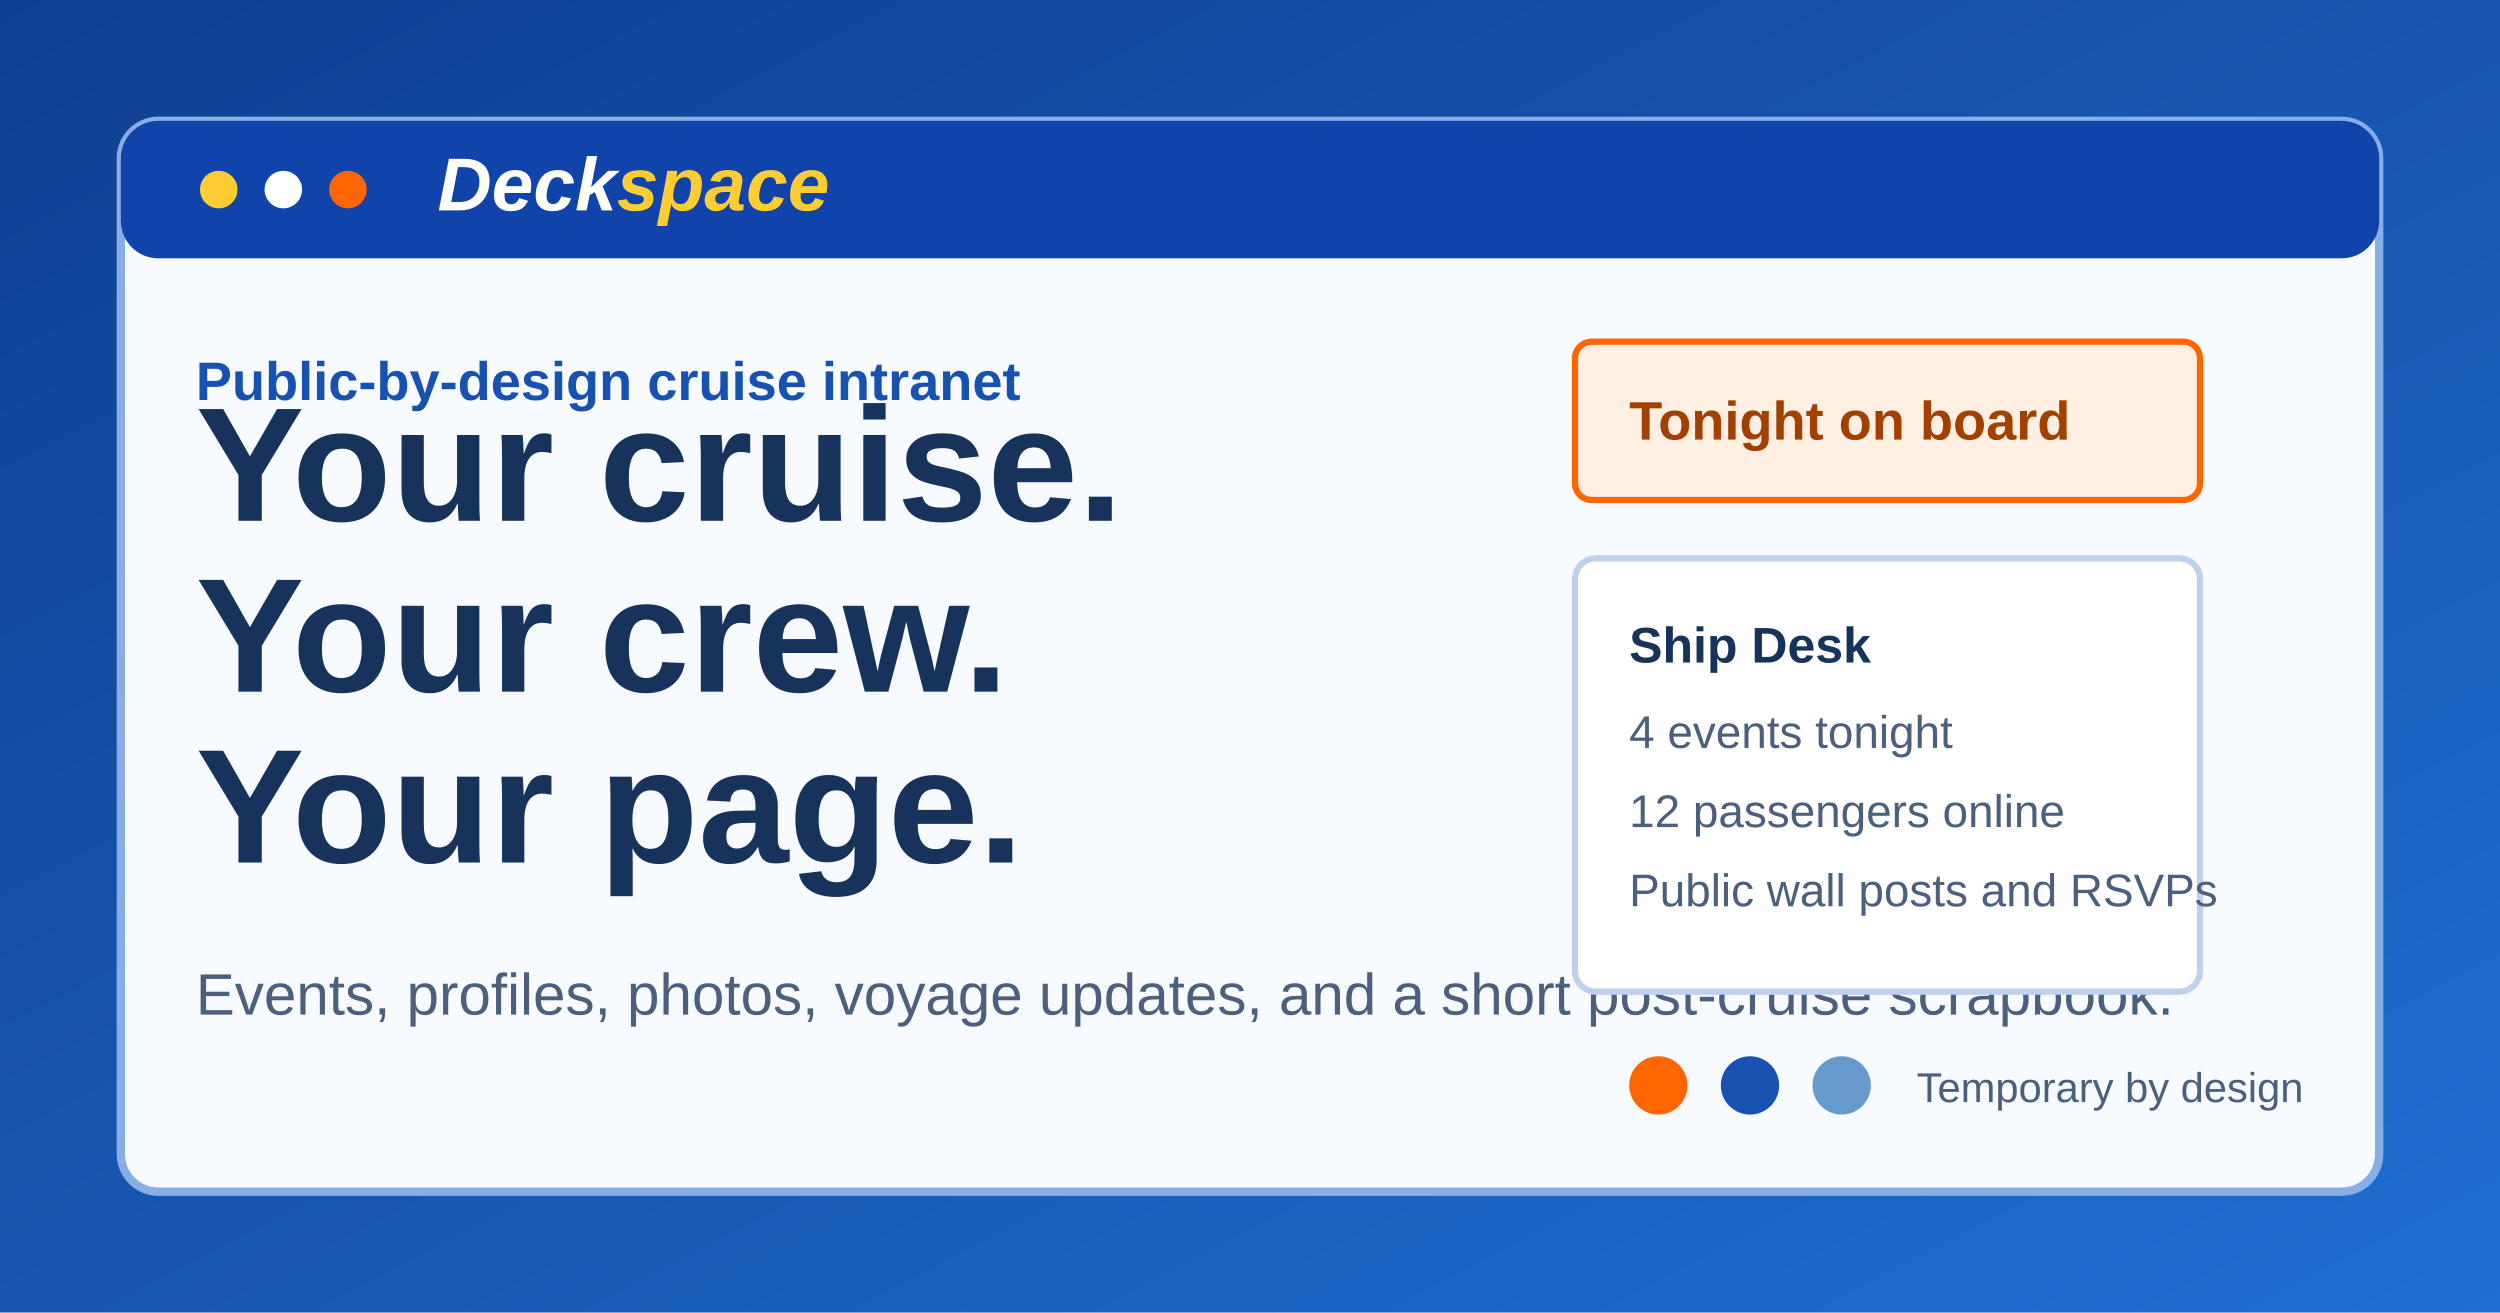
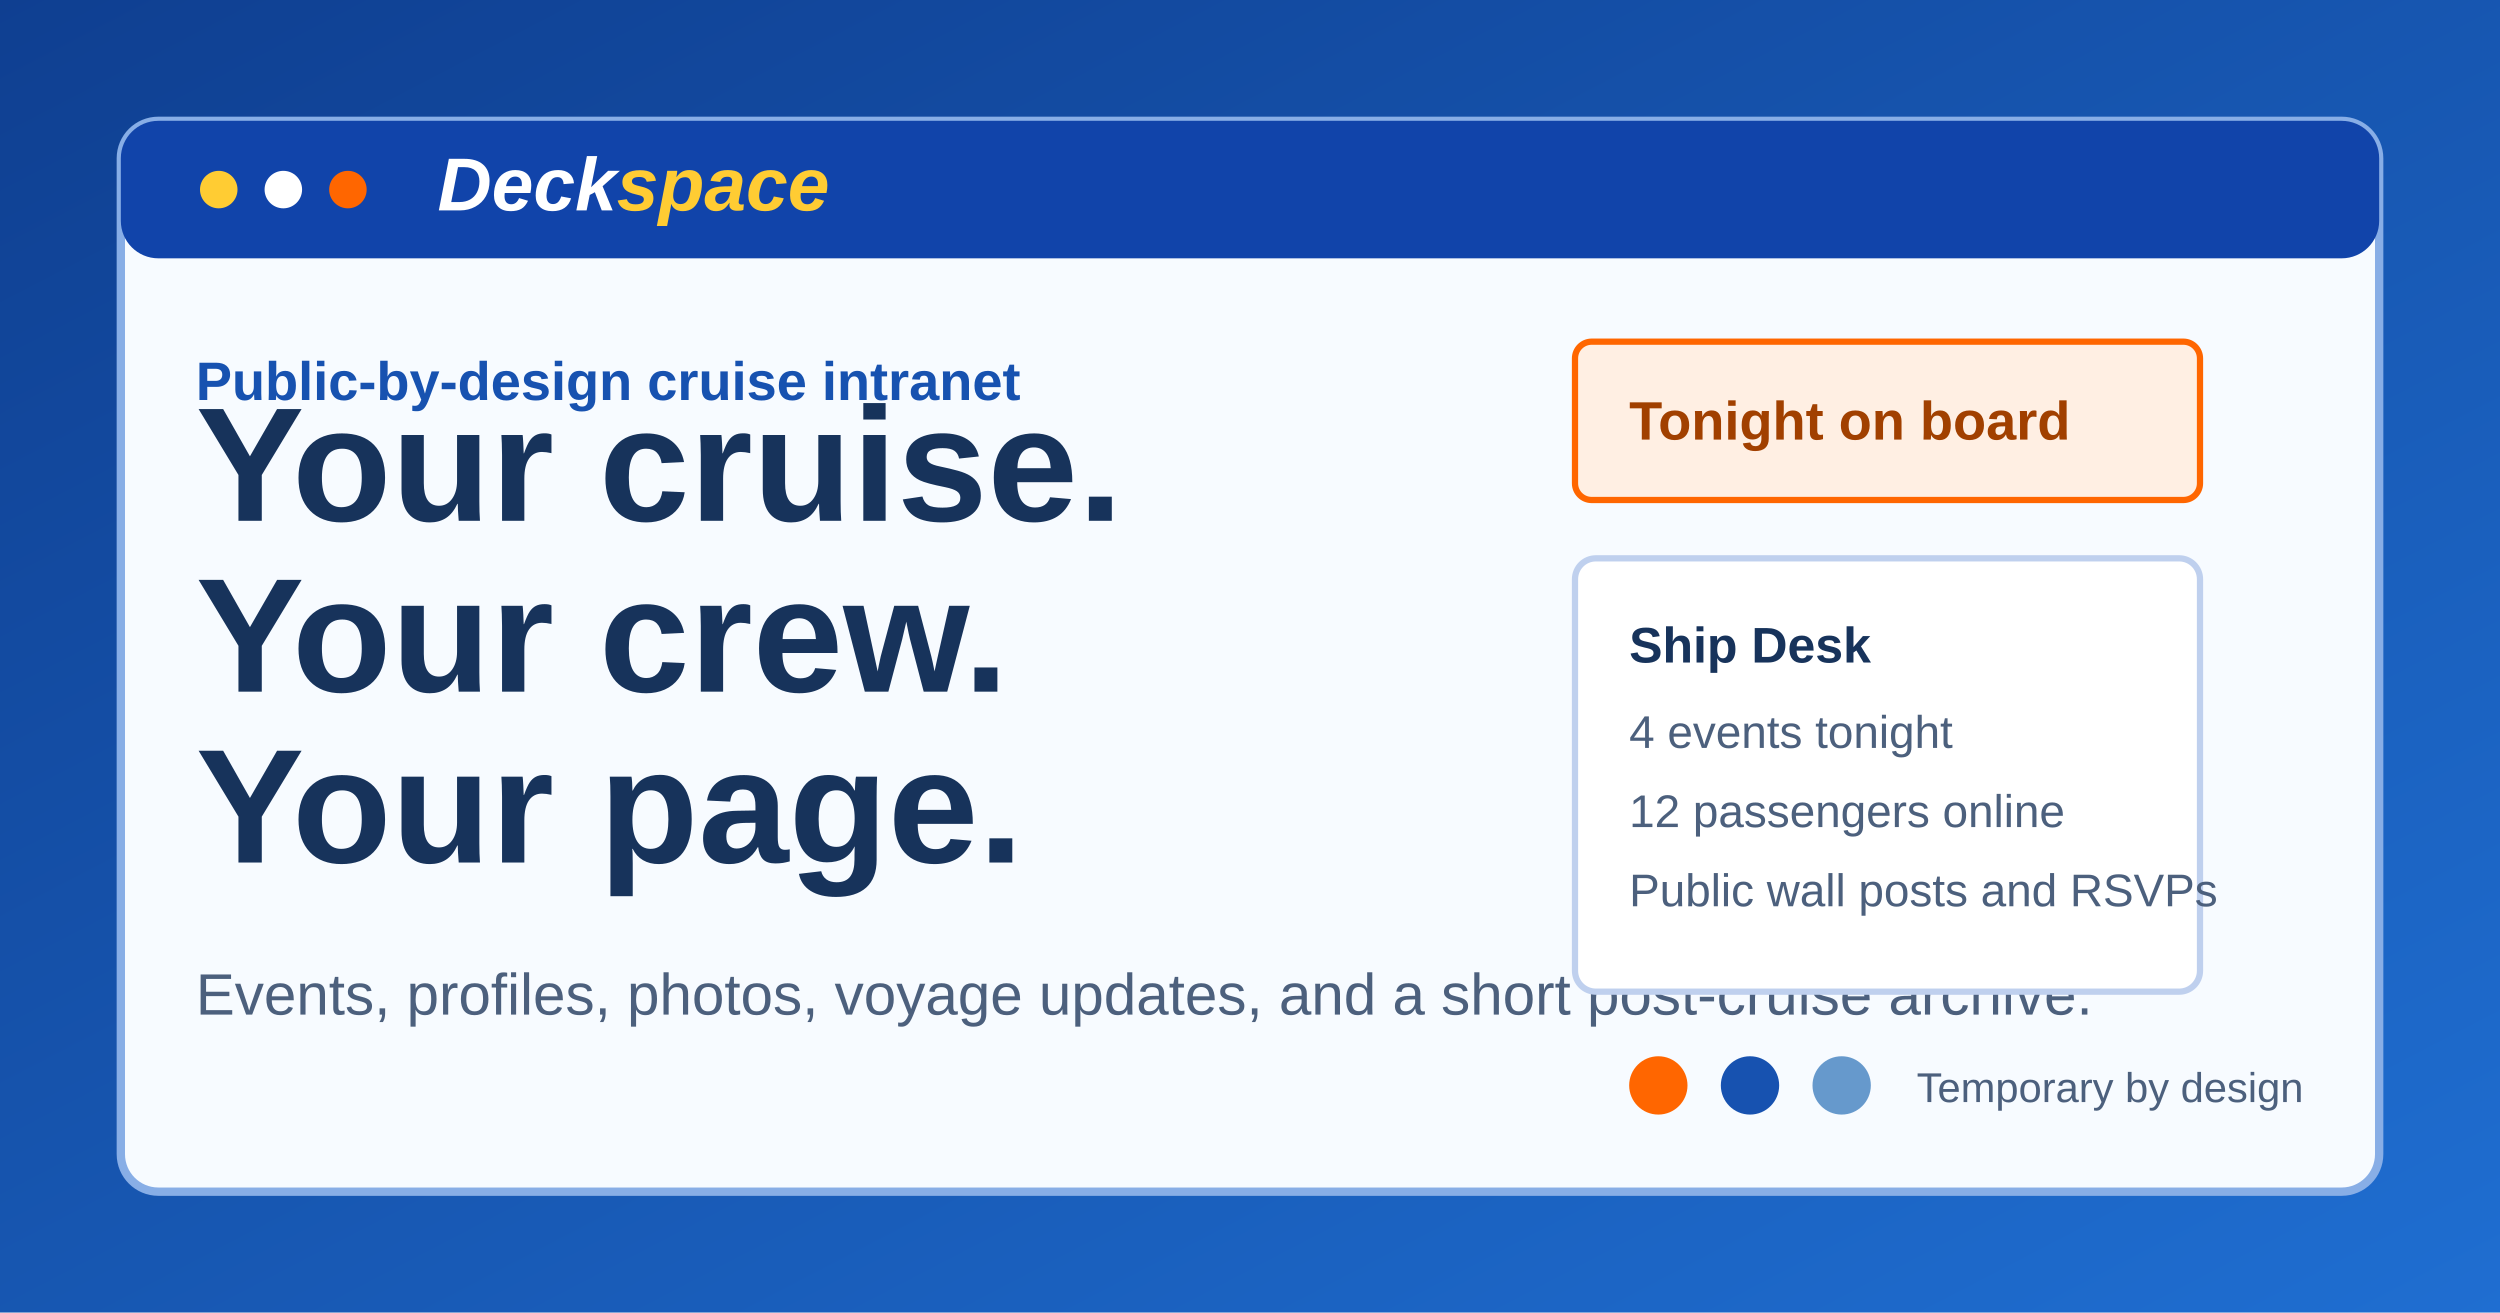
<svg xmlns="http://www.w3.org/2000/svg" width="1200" height="630" viewBox="0 0 1200 630" role="img" aria-labelledby="title desc">
  <defs>
    <linearGradient id="bg" x1="0%" y1="0%" x2="100%" y2="100%">
      <stop offset="0%" stop-color="#0f3f91" />
      <stop offset="100%" stop-color="#1f6ed1" />
    </linearGradient>
  </defs>
  <rect width="1200" height="630" fill="url(#bg)" />
  <rect x="58" y="58" width="1084" height="514" rx="18" fill="#f7fbff" stroke="#88aee6" stroke-width="4" />
  <rect x="58" y="58" width="1084" height="66" rx="18" fill="#1144aa" />
  <circle cx="105" cy="91" r="9" fill="#ffcc33" />
  <circle cx="136" cy="91" r="9" fill="#ffffff" />
  <circle cx="167" cy="91" r="9" fill="#ff6600" />
  <text x="210" y="101" font-family="Arial, Helvetica, sans-serif" font-size="36" font-style="italic" font-weight="700" fill="#ffffff">Deck<tspan fill="#ffcc33">space</tspan>
  </text>
  <text x="94" y="192" font-family="Arial, Helvetica, sans-serif" font-size="26" font-weight="700" fill="#1752B0">Public-by-design cruise intranet</text>
  <text x="94" y="250" font-family="Arial, Helvetica, sans-serif" font-size="78" font-weight="700" fill="#17335b">Your cruise.</text>
  <text x="94" y="332" font-family="Arial, Helvetica, sans-serif" font-size="78" font-weight="700" fill="#17335b">Your crew.</text>
  <text x="94" y="414" font-family="Arial, Helvetica, sans-serif" font-size="78" font-weight="700" fill="#17335b">Your page.</text>
-   <text x="94" y="487" font-family="Arial, Helvetica, sans-serif" font-size="28" fill="#4c607d">Events, profiles, photos, voyage updates, and a short post-cruise scrapbook.</text>
+   <text x="94" y="487" font-family="Arial, Helvetica, sans-serif" font-size="28" fill="#4c607d">Events, profiles, photos, voyage updates, and a short post-cruise archive.</text>
  <rect x="756" y="164" width="300" height="76" rx="8" fill="#ffefe3" stroke="#ff6600" stroke-width="3" />
  <text x="782" y="211" font-family="Arial, Helvetica, sans-serif" font-size="26" font-weight="700" fill="#a14000">Tonight on board</text>
  <rect x="756" y="268" width="300" height="208" rx="10" fill="#ffffff" stroke="#bfd0ee" stroke-width="3" />
  <text x="782" y="318" font-family="Arial, Helvetica, sans-serif" font-size="24" font-weight="700" fill="#17335b">Ship Desk</text>
  <text x="782" y="359" font-family="Arial, Helvetica, sans-serif" font-size="22" fill="#4c607d">4 events tonight</text>
  <text x="782" y="397" font-family="Arial, Helvetica, sans-serif" font-size="22" fill="#4c607d">12 passengers online</text>
  <text x="782" y="435" font-family="Arial, Helvetica, sans-serif" font-size="22" fill="#4c607d">Public wall posts and RSVPs</text>
  <circle cx="796" cy="521" r="14" fill="#ff6600" />
  <circle cx="840" cy="521" r="14" fill="#1752B0" />
  <circle cx="884" cy="521" r="14" fill="#6699cc" />
  <text x="920" y="529" font-family="Arial, Helvetica, sans-serif" font-size="20" fill="#4c607d">Temporary by design</text>
</svg>
